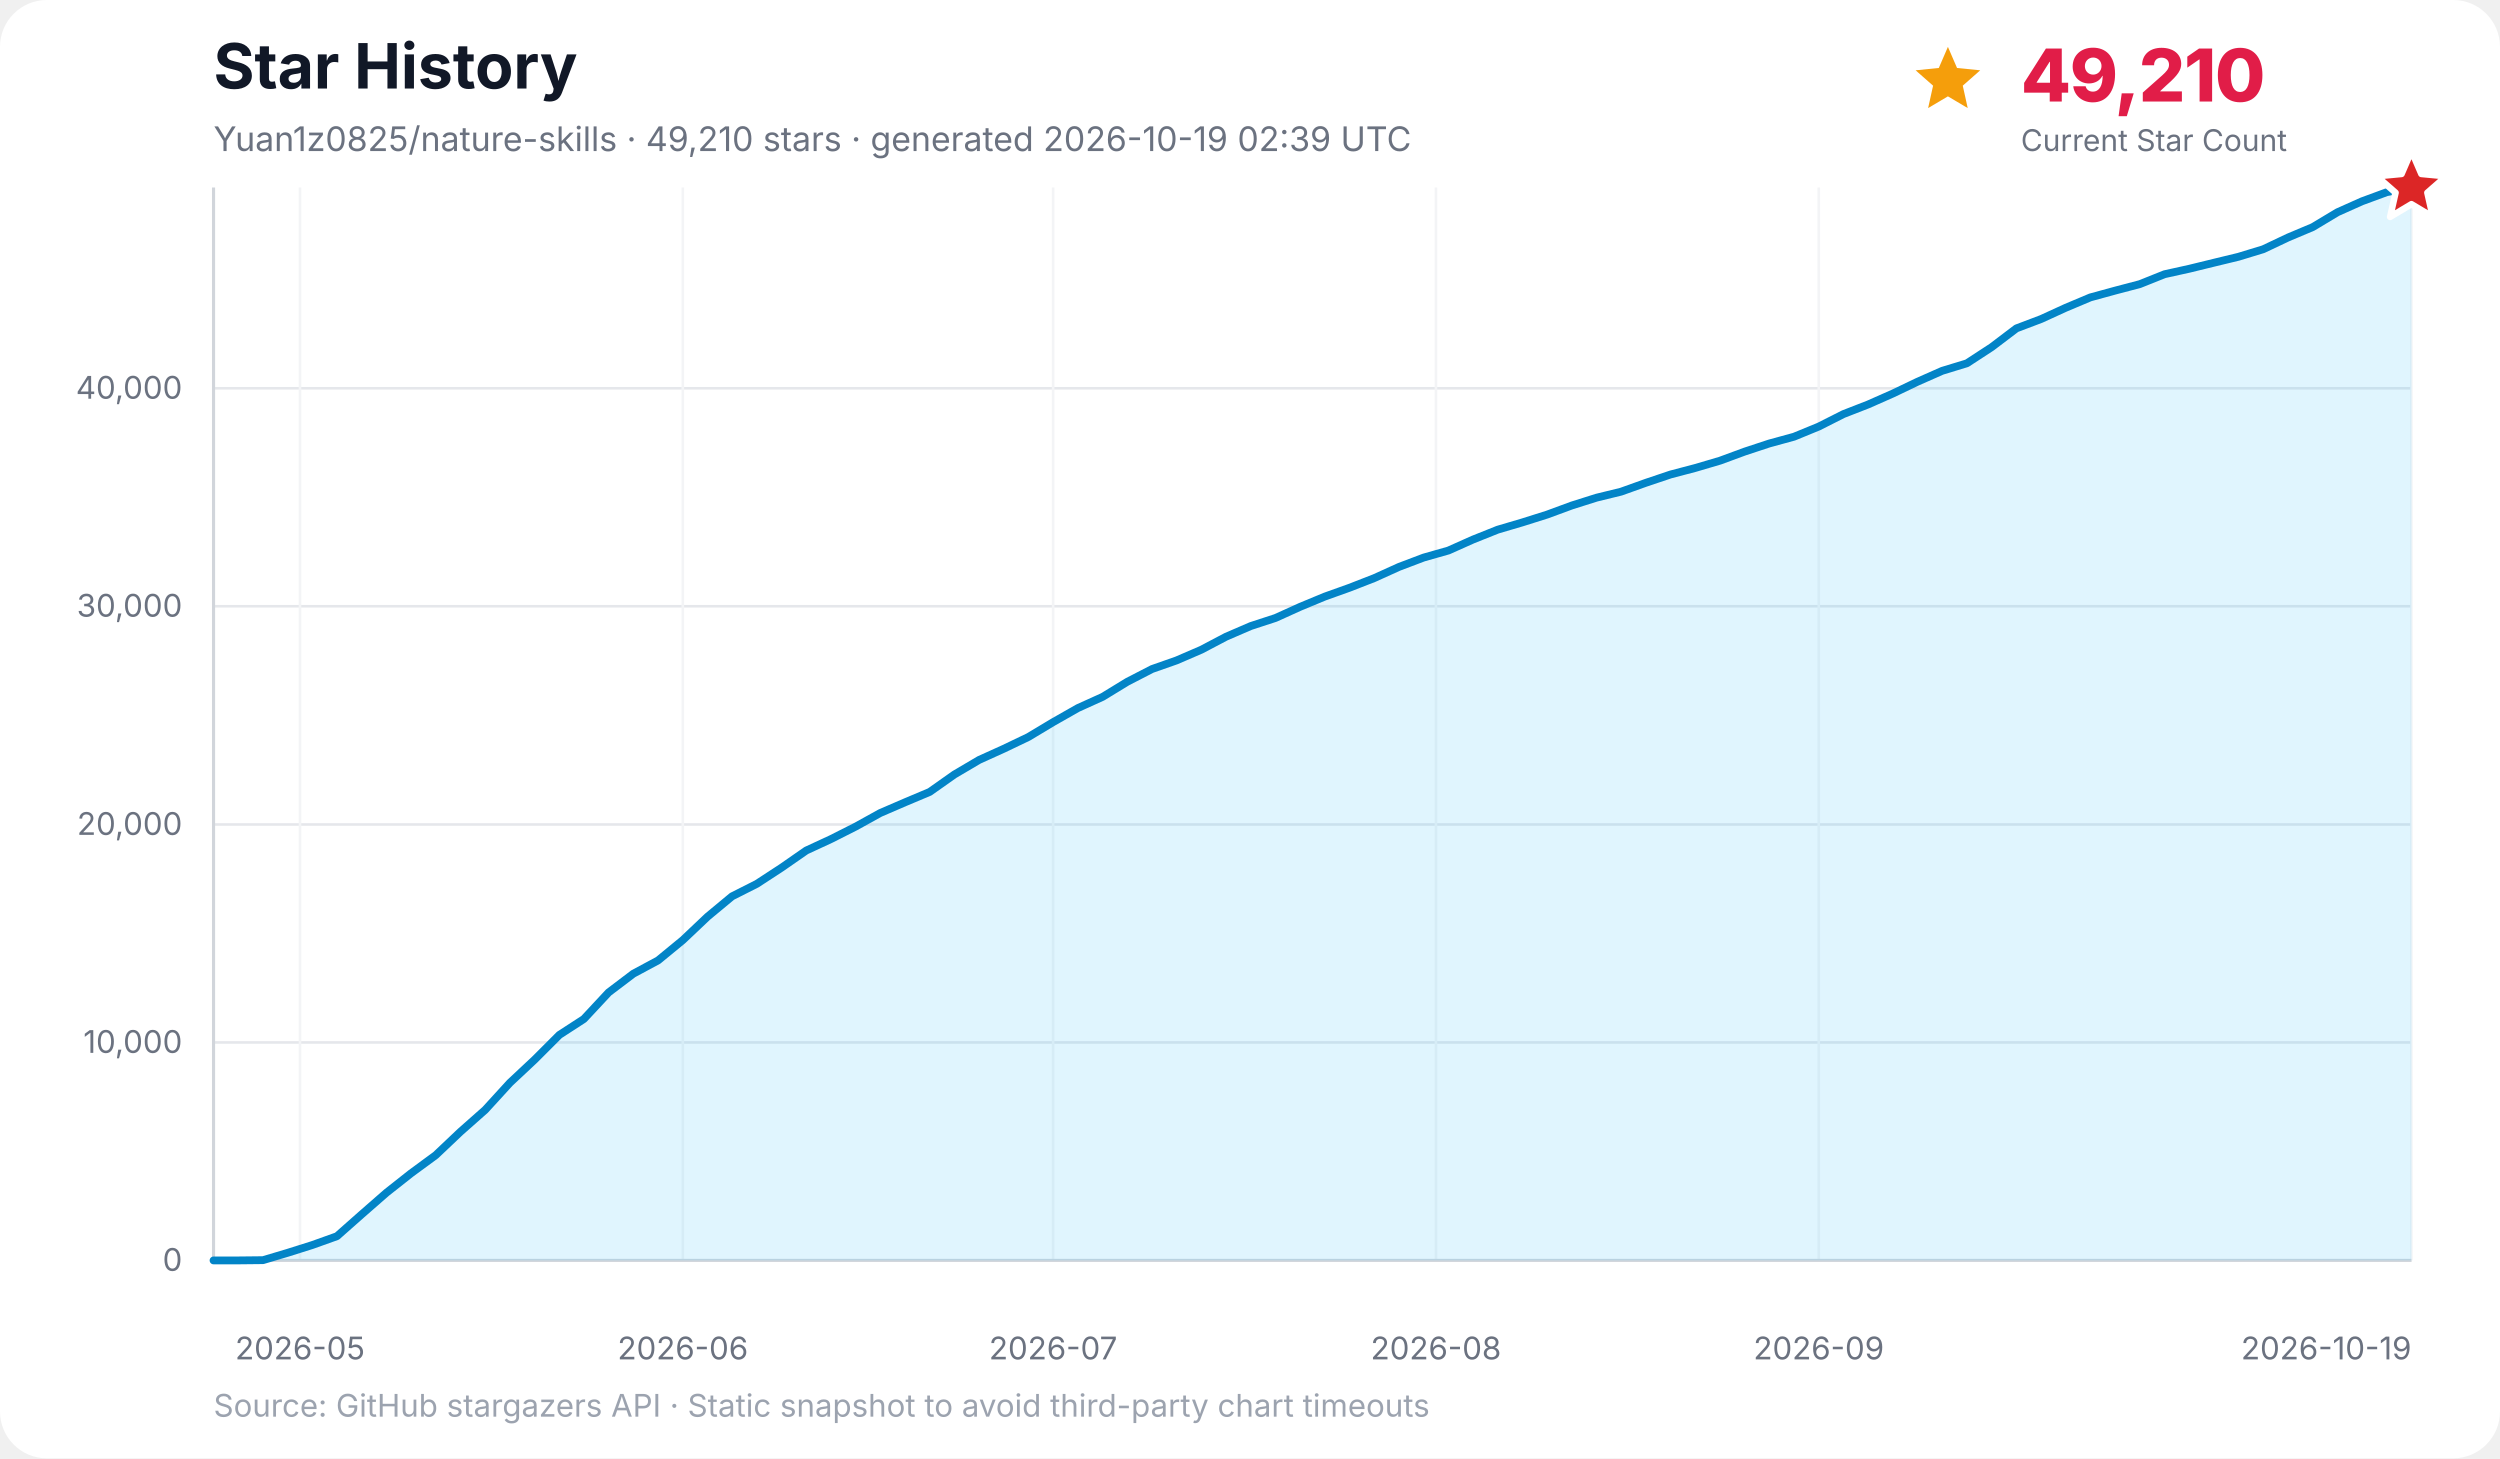
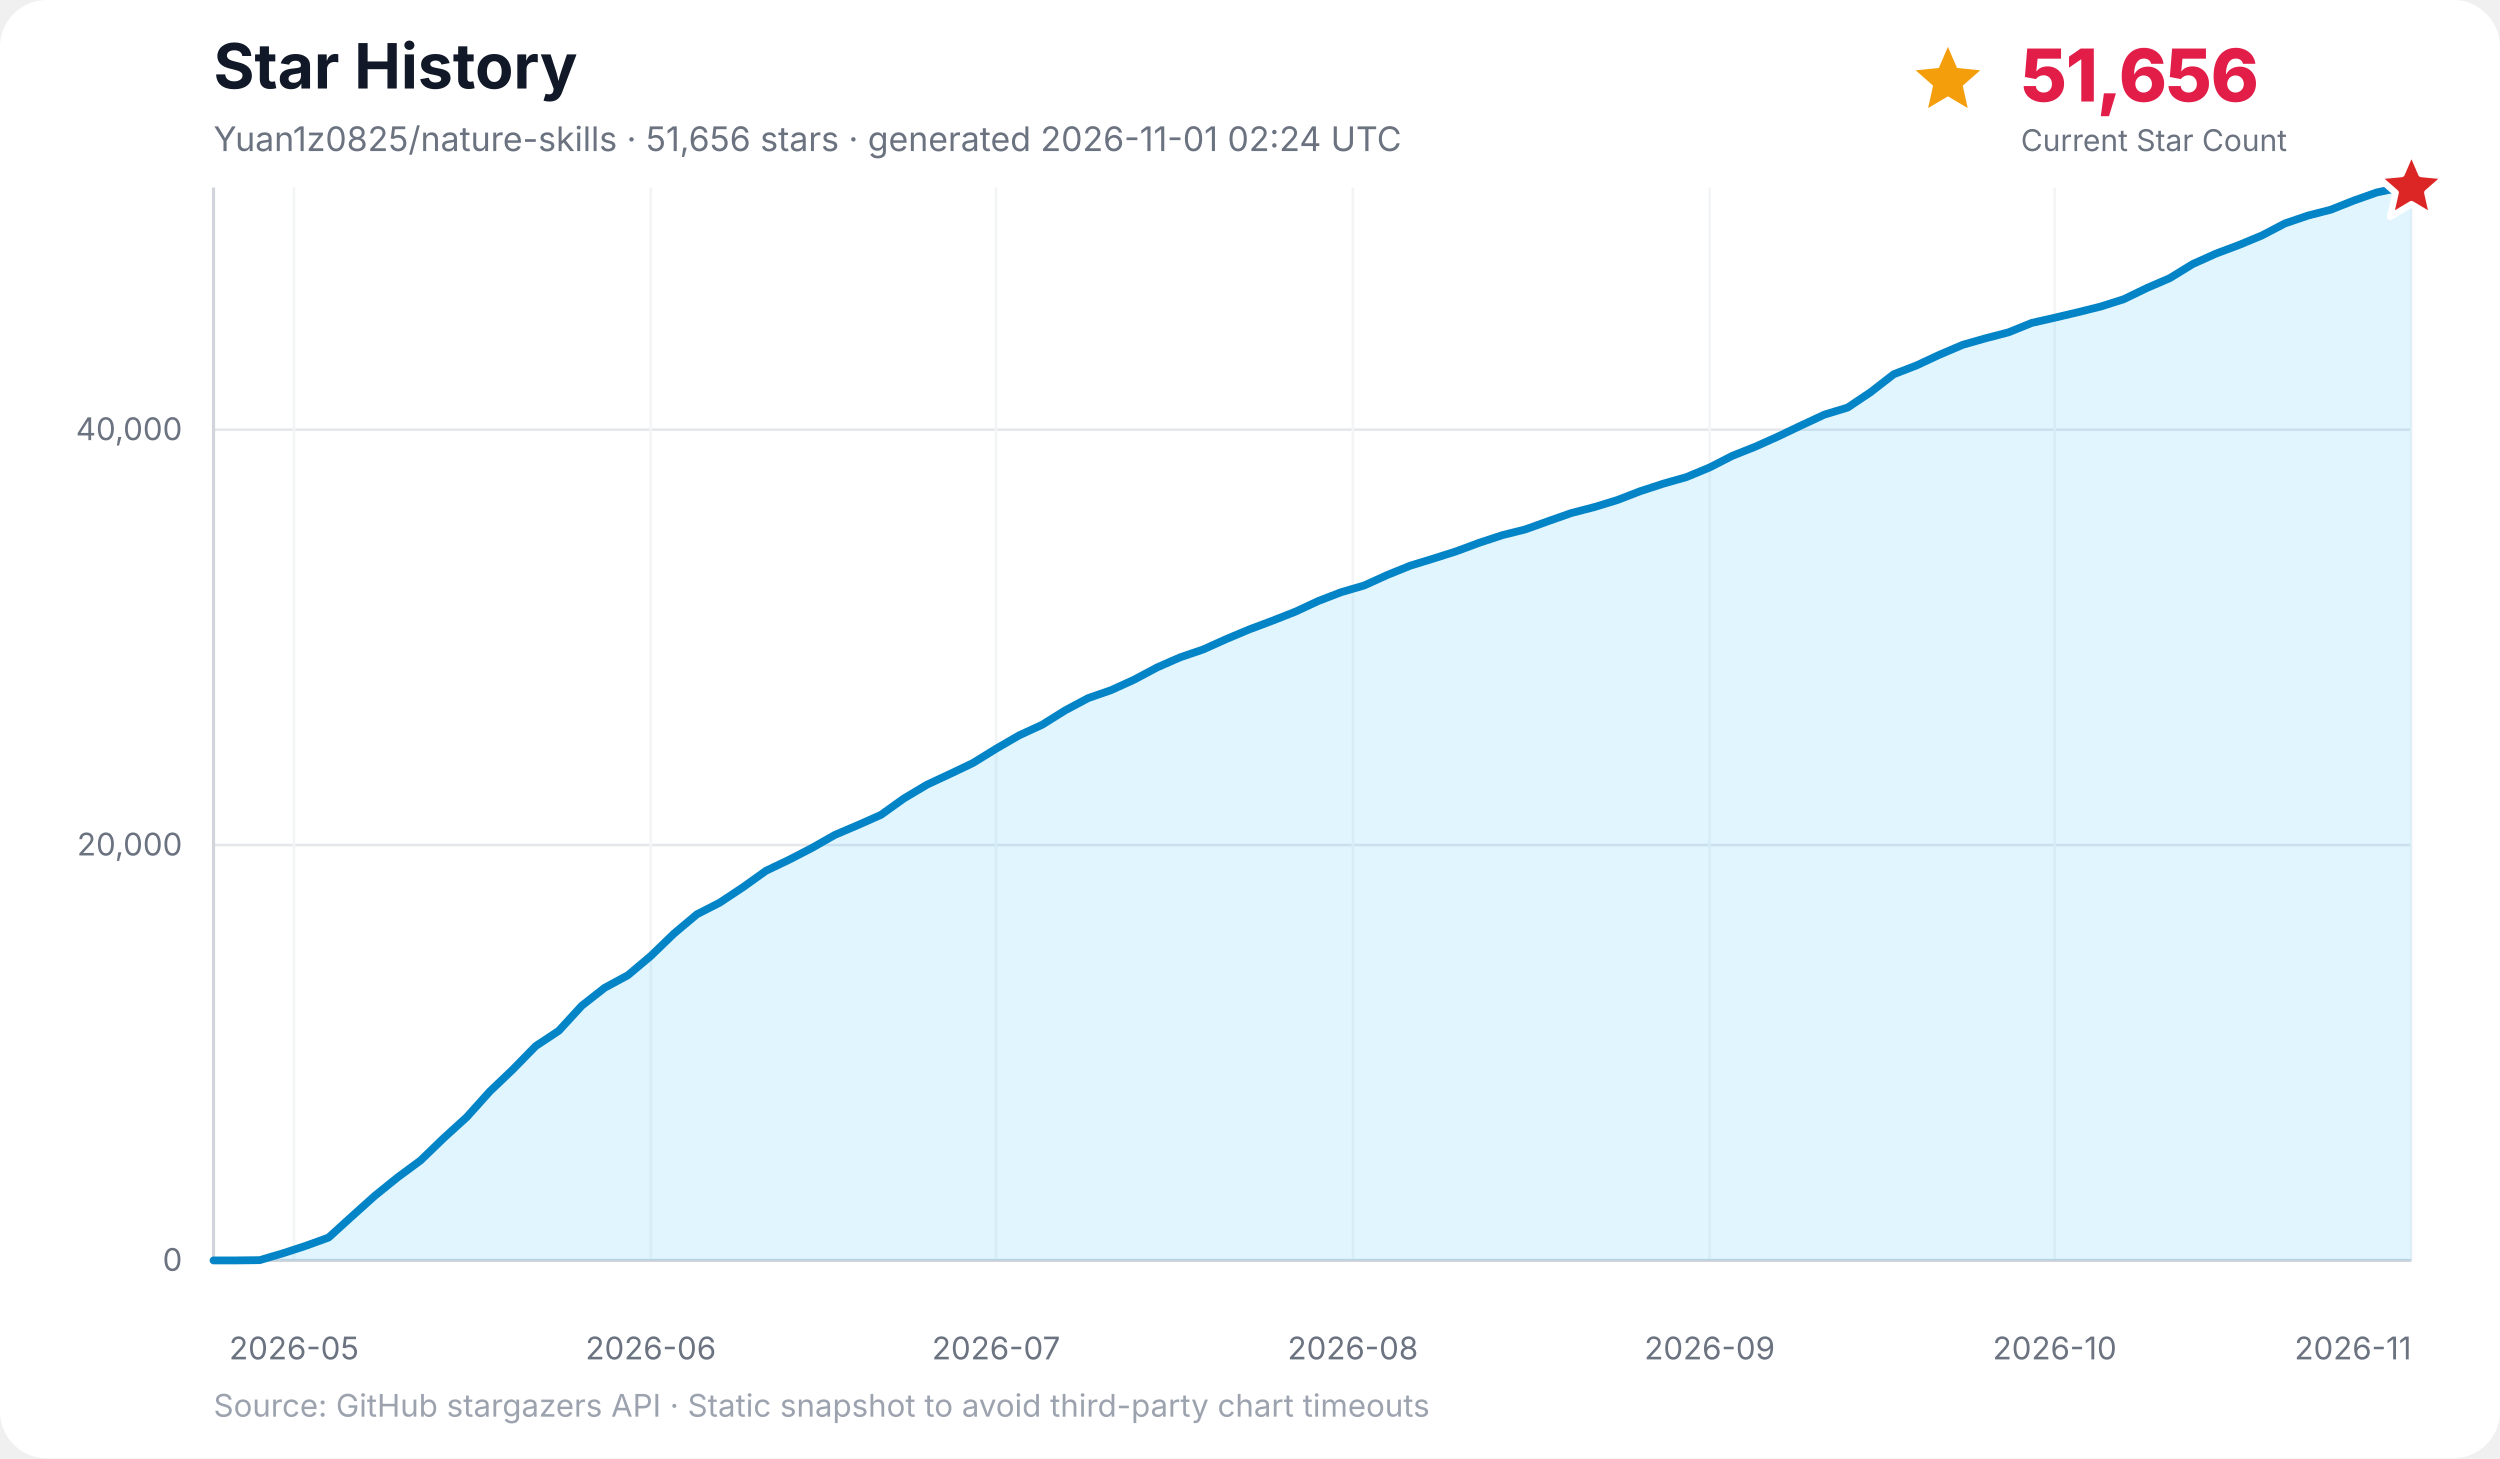
<svg xmlns="http://www.w3.org/2000/svg" width="960" height="560" viewBox="0 0 960 560" role="img" aria-labelledby="title desc">
  <rect width="100%" height="100%" rx="18" fill="#ffffff" />
  <text x="82" y="34" font-family="Inter, ui-sans-serif, system-ui, -apple-system, BlinkMacSystemFont, Segoe UI, sans-serif" font-size="24" font-weight="700" fill="#111827">Star History</text>
-   <text x="82" y="58" font-family="Inter, ui-sans-serif, system-ui, -apple-system, BlinkMacSystemFont, Segoe UI, sans-serif" font-size="13" fill="#6b7280">Yuan1z0825/nature-skills · 49,210 stars · generated 2026-10-19 02:39 UTC</text>
-   <g data-kpi="current-star-count" role="group" aria-label="Current star count: 49,210" font-family="Inter, ui-sans-serif, system-ui, -apple-system, BlinkMacSystemFont, Segoe UI, sans-serif">
+   <text x="82" y="58" font-family="Inter, ui-sans-serif, system-ui, -apple-system, BlinkMacSystemFont, Segoe UI, sans-serif" font-size="13" fill="#6b7280">Yuan1z0825/nature-skills · 51,656 stars · generated 2026-11-01 02:24 UTC</text>
+   <g data-kpi="current-star-count" role="group" aria-label="Current star count: 51,656" font-family="Inter, ui-sans-serif, system-ui, -apple-system, BlinkMacSystemFont, Segoe UI, sans-serif">
    <polygon data-marker="current-star-summary" points="748.0,18.0 751.5,26.1 760.4,27.0 753.7,32.9 755.6,41.5 748.0,37.0 740.4,41.5 742.3,32.9 735.6,27.0 744.5,26.1" fill="#f59e0b" />
-     <text x="776" y="39" font-size="28" font-weight="800" letter-spacing="-0.5" fill="#e11d48">49,210</text>
+     <text x="776" y="39" font-size="28" font-weight="800" letter-spacing="-0.5" fill="#e11d48">51,656</text>
    <text x="776" y="58" font-size="11.5" fill="#6b7280">Current Star Count</text>
  </g>
  <g font-family="Inter, ui-sans-serif, system-ui, -apple-system, BlinkMacSystemFont, Segoe UI, sans-serif">
    <line x1="82" y1="484.0" x2="926" y2="484.0" stroke="#e5e7eb" stroke-width="1" />
    <text x="70" y="488.0" text-anchor="end" font-size="12" fill="#6b7280">0</text>
-     <line x1="82" y1="400.3" x2="926" y2="400.3" stroke="#e5e7eb" stroke-width="1" />
-     <text x="70" y="404.3" text-anchor="end" font-size="12" fill="#6b7280">10,000</text>
-     <line x1="82" y1="316.6" x2="926" y2="316.6" stroke="#e5e7eb" stroke-width="1" />
-     <text x="70" y="320.6" text-anchor="end" font-size="12" fill="#6b7280">20,000</text>
-     <line x1="82" y1="232.8" x2="926" y2="232.8" stroke="#e5e7eb" stroke-width="1" />
-     <text x="70" y="236.8" text-anchor="end" font-size="12" fill="#6b7280">30,000</text>
-     <line x1="82" y1="149.1" x2="926" y2="149.1" stroke="#e5e7eb" stroke-width="1" />
-     <text x="70" y="153.1" text-anchor="end" font-size="12" fill="#6b7280">40,000</text>
-     <line x1="115.2" y1="72" x2="115.2" y2="484" stroke="#f3f4f6" stroke-width="1" />
-     <text x="115.2" y="522" text-anchor="middle" font-size="12" fill="#6b7280">2026-05</text>
-     <line x1="262.2" y1="72" x2="262.2" y2="484" stroke="#f3f4f6" stroke-width="1" />
-     <text x="262.2" y="522" text-anchor="middle" font-size="12" fill="#6b7280">2026-06</text>
-     <line x1="404.4" y1="72" x2="404.4" y2="484" stroke="#f3f4f6" stroke-width="1" />
-     <text x="404.4" y="522" text-anchor="middle" font-size="12" fill="#6b7280">2026-07</text>
-     <line x1="551.4" y1="72" x2="551.4" y2="484" stroke="#f3f4f6" stroke-width="1" />
-     <text x="551.4" y="522" text-anchor="middle" font-size="12" fill="#6b7280">2026-08</text>
-     <line x1="698.4" y1="72" x2="698.4" y2="484" stroke="#f3f4f6" stroke-width="1" />
-     <text x="698.4" y="522" text-anchor="middle" font-size="12" fill="#6b7280">2026-09</text>
+     <line x1="82" y1="324.5" x2="926" y2="324.5" stroke="#e5e7eb" stroke-width="1" />
+     <text x="70" y="328.5" text-anchor="end" font-size="12" fill="#6b7280">20,000</text>
+     <line x1="82" y1="165.0" x2="926" y2="165.0" stroke="#e5e7eb" stroke-width="1" />
+     <text x="70" y="169.0" text-anchor="end" font-size="12" fill="#6b7280">40,000</text>
+     <line x1="112.9" y1="72" x2="112.9" y2="484" stroke="#f3f4f6" stroke-width="1" />
+     <text x="112.9" y="522" text-anchor="middle" font-size="12" fill="#6b7280">2026-05</text>
+     <line x1="249.9" y1="72" x2="249.9" y2="484" stroke="#f3f4f6" stroke-width="1" />
+     <text x="249.9" y="522" text-anchor="middle" font-size="12" fill="#6b7280">2026-06</text>
+     <line x1="382.5" y1="72" x2="382.5" y2="484" stroke="#f3f4f6" stroke-width="1" />
+     <text x="382.5" y="522" text-anchor="middle" font-size="12" fill="#6b7280">2026-07</text>
+     <line x1="519.5" y1="72" x2="519.5" y2="484" stroke="#f3f4f6" stroke-width="1" />
+     <text x="519.5" y="522" text-anchor="middle" font-size="12" fill="#6b7280">2026-08</text>
+     <line x1="656.5" y1="72" x2="656.5" y2="484" stroke="#f3f4f6" stroke-width="1" />
+     <text x="656.5" y="522" text-anchor="middle" font-size="12" fill="#6b7280">2026-09</text>
+     <line x1="789.0" y1="72" x2="789.0" y2="484" stroke="#f3f4f6" stroke-width="1" />
+     <text x="789.0" y="522" text-anchor="middle" font-size="12" fill="#6b7280">2026-10</text>
    <line x1="926.0" y1="72" x2="926.0" y2="484" stroke="#f3f4f6" stroke-width="1" />
-     <text x="926.0" y="522" text-anchor="end" font-size="12" fill="#6b7280">2026-10-19</text>
+     <text x="926.0" y="522" text-anchor="end" font-size="12" fill="#6b7280">2026-11</text>
    <line x1="82" y1="72" x2="82" y2="484" stroke="#d1d5db" stroke-width="1.2" />
    <line x1="82" y1="484" x2="926" y2="484" stroke="#d1d5db" stroke-width="1.2" />
-     <polygon points="82.0,484.0 82.0,484.0 91.5,484.0 101.0,483.9 110.4,481.1 119.9,478.1 129.4,474.7 138.9,466.3 148.4,458.0 157.9,450.5 167.3,443.6 176.8,434.6 186.3,426.2 195.8,415.8 205.3,406.9 214.8,397.4 224.2,391.3 233.7,381.1 243.2,373.9 252.7,368.8 262.2,361.0 271.7,352.0 281.1,344.2 290.6,339.4 300.1,333.2 309.6,326.6 319.1,322.2 328.6,317.4 338.0,312.2 347.5,308.1 357.0,304.1 366.5,297.4 376.0,291.8 385.5,287.5 394.9,283.0 404.4,277.3 413.9,271.9 423.4,267.6 432.9,261.8 442.4,256.9 451.8,253.6 461.3,249.5 470.8,244.5 480.3,240.4 489.8,237.3 499.3,233.0 508.7,229.1 518.2,225.7 527.7,222.0 537.2,217.7 546.7,214.1 556.2,211.4 565.6,207.2 575.1,203.4 584.6,200.6 594.1,197.6 603.6,194.1 613.1,191.1 622.5,188.8 632.0,185.4 641.5,182.2 651.0,179.7 660.5,176.9 670.0,173.4 679.4,170.3 688.9,167.7 698.4,163.8 707.9,159.0 717.4,155.3 726.9,151.1 736.3,146.6 745.8,142.4 755.3,139.5 764.8,133.3 774.3,126.1 783.8,122.5 793.2,118.2 802.7,114.2 812.2,111.6 821.7,109.1 831.2,105.3 840.7,103.2 850.1,100.9 859.6,98.6 869.1,95.7 878.6,91.2 888.1,87.2 897.6,81.5 907.0,77.3 916.5,73.8 926.0,72.0 926.0,484.0" fill="#38bdf8" opacity="0.16" />
-     <polyline points="82.0,484.0 91.5,484.0 101.0,483.9 110.4,481.1 119.9,478.1 129.4,474.7 138.9,466.3 148.4,458.0 157.9,450.5 167.3,443.6 176.8,434.6 186.3,426.2 195.8,415.8 205.3,406.9 214.8,397.4 224.2,391.3 233.7,381.1 243.2,373.9 252.7,368.8 262.2,361.0 271.7,352.0 281.1,344.2 290.6,339.4 300.1,333.2 309.6,326.6 319.1,322.2 328.6,317.4 338.0,312.2 347.5,308.1 357.0,304.1 366.5,297.4 376.0,291.8 385.5,287.5 394.9,283.0 404.4,277.3 413.9,271.9 423.4,267.6 432.9,261.8 442.4,256.9 451.8,253.6 461.3,249.5 470.8,244.5 480.3,240.4 489.8,237.3 499.3,233.0 508.7,229.1 518.2,225.7 527.7,222.0 537.2,217.7 546.7,214.1 556.2,211.4 565.6,207.2 575.1,203.4 584.6,200.6 594.1,197.6 603.6,194.1 613.1,191.1 622.5,188.8 632.0,185.4 641.5,182.2 651.0,179.7 660.5,176.9 670.0,173.4 679.4,170.3 688.9,167.7 698.4,163.8 707.9,159.0 717.4,155.3 726.9,151.1 736.3,146.6 745.8,142.4 755.3,139.5 764.8,133.3 774.3,126.1 783.8,122.5 793.2,118.2 802.7,114.2 812.2,111.6 821.7,109.1 831.2,105.3 840.7,103.2 850.1,100.9 859.6,98.6 869.1,95.7 878.6,91.2 888.1,87.2 897.6,81.5 907.0,77.3 916.5,73.8 926.0,72.0" fill="none" stroke="#0284c7" stroke-width="3" stroke-linecap="round" stroke-linejoin="round" />
+     <polygon points="82.0,484.0 82.0,484.0 90.8,484.0 99.7,483.9 108.5,481.3 117.4,478.4 126.2,475.2 135.0,467.2 143.9,459.2 152.7,452.1 161.5,445.6 170.4,437.0 179.2,429.0 188.1,419.1 196.9,410.7 205.7,401.7 214.6,395.8 223.4,386.2 232.2,379.3 241.1,374.5 249.9,367.1 258.8,358.5 267.6,351.1 276.4,346.6 285.3,340.7 294.1,334.4 302.9,330.2 311.8,325.6 320.6,320.6 329.5,316.8 338.3,312.9 347.1,306.6 356.0,301.3 364.8,297.2 373.6,293.0 382.5,287.5 391.3,282.4 400.2,278.3 409.0,272.8 417.8,268.1 426.7,265.0 435.5,261.0 444.3,256.3 453.2,252.4 462.0,249.4 470.9,245.4 479.7,241.7 488.5,238.4 497.4,234.9 506.2,230.8 515.0,227.4 523.9,224.8 532.7,220.8 541.6,217.2 550.4,214.5 559.2,211.7 568.1,208.4 576.9,205.5 585.7,203.3 594.6,200.1 603.4,197.0 612.3,194.7 621.1,192.0 629.9,188.6 638.8,185.7 647.6,183.2 656.5,179.5 665.3,175.0 674.1,171.5 683.0,167.5 691.8,163.3 700.6,159.2 709.5,156.5 718.3,150.6 727.2,143.7 736.0,140.3 744.8,136.2 753.7,132.4 762.5,129.9 771.3,127.6 780.2,124.0 789.0,122.0 797.9,119.9 806.7,117.7 815.5,114.9 824.4,110.6 833.2,106.8 842.0,101.4 850.9,97.4 859.7,94.1 868.6,90.4 877.4,85.8 886.2,82.8 895.1,80.5 903.9,77.0 912.7,73.9 921.6,72.0 926.0,72.0 926.0,484.0" fill="#38bdf8" opacity="0.16" />
+     <polyline points="82.0,484.0 90.8,484.0 99.7,483.9 108.5,481.3 117.4,478.4 126.2,475.2 135.0,467.2 143.9,459.2 152.7,452.1 161.5,445.6 170.4,437.0 179.2,429.0 188.1,419.1 196.9,410.7 205.7,401.7 214.6,395.8 223.4,386.2 232.2,379.3 241.1,374.5 249.9,367.1 258.8,358.5 267.6,351.1 276.4,346.6 285.3,340.7 294.1,334.4 302.9,330.2 311.8,325.6 320.6,320.6 329.5,316.8 338.3,312.9 347.1,306.6 356.0,301.3 364.8,297.2 373.6,293.0 382.5,287.5 391.3,282.4 400.2,278.3 409.0,272.8 417.8,268.1 426.7,265.0 435.5,261.0 444.3,256.3 453.2,252.4 462.0,249.4 470.9,245.4 479.7,241.7 488.5,238.4 497.4,234.9 506.2,230.8 515.0,227.4 523.9,224.8 532.7,220.8 541.6,217.2 550.4,214.5 559.2,211.7 568.1,208.4 576.9,205.5 585.7,203.3 594.6,200.1 603.4,197.0 612.3,194.7 621.1,192.0 629.9,188.6 638.8,185.7 647.6,183.2 656.5,179.5 665.3,175.0 674.1,171.5 683.0,167.5 691.8,163.3 700.6,159.2 709.5,156.5 718.3,150.6 727.2,143.7 736.0,140.3 744.8,136.2 753.7,132.4 762.5,129.9 771.3,127.6 780.2,124.0 789.0,122.0 797.9,119.9 806.7,117.7 815.5,114.9 824.4,110.6 833.2,106.8 842.0,101.4 850.9,97.4 859.7,94.1 868.6,90.4 877.4,85.8 886.2,82.8 895.1,80.5 903.9,77.0 912.7,73.9 921.6,72.0 926.0,72.0" fill="none" stroke="#0284c7" stroke-width="3" stroke-linecap="round" stroke-linejoin="round" />
    <polygon data-marker="latest-star-count" points="926.0,58.0 929.8,66.8 939.3,67.7 932.1,74.0 934.2,83.3 926.0,78.4 917.8,83.3 919.9,74.0 912.7,67.7 922.2,66.8" fill="#dc2626" stroke="#ffffff" stroke-width="2.5" stroke-linejoin="round" />
    <text x="82" y="544" font-size="12" fill="#9ca3af">Source: GitHub stargazers API · Static snapshot to avoid third-party chart timeouts</text>
  </g>
</svg>
